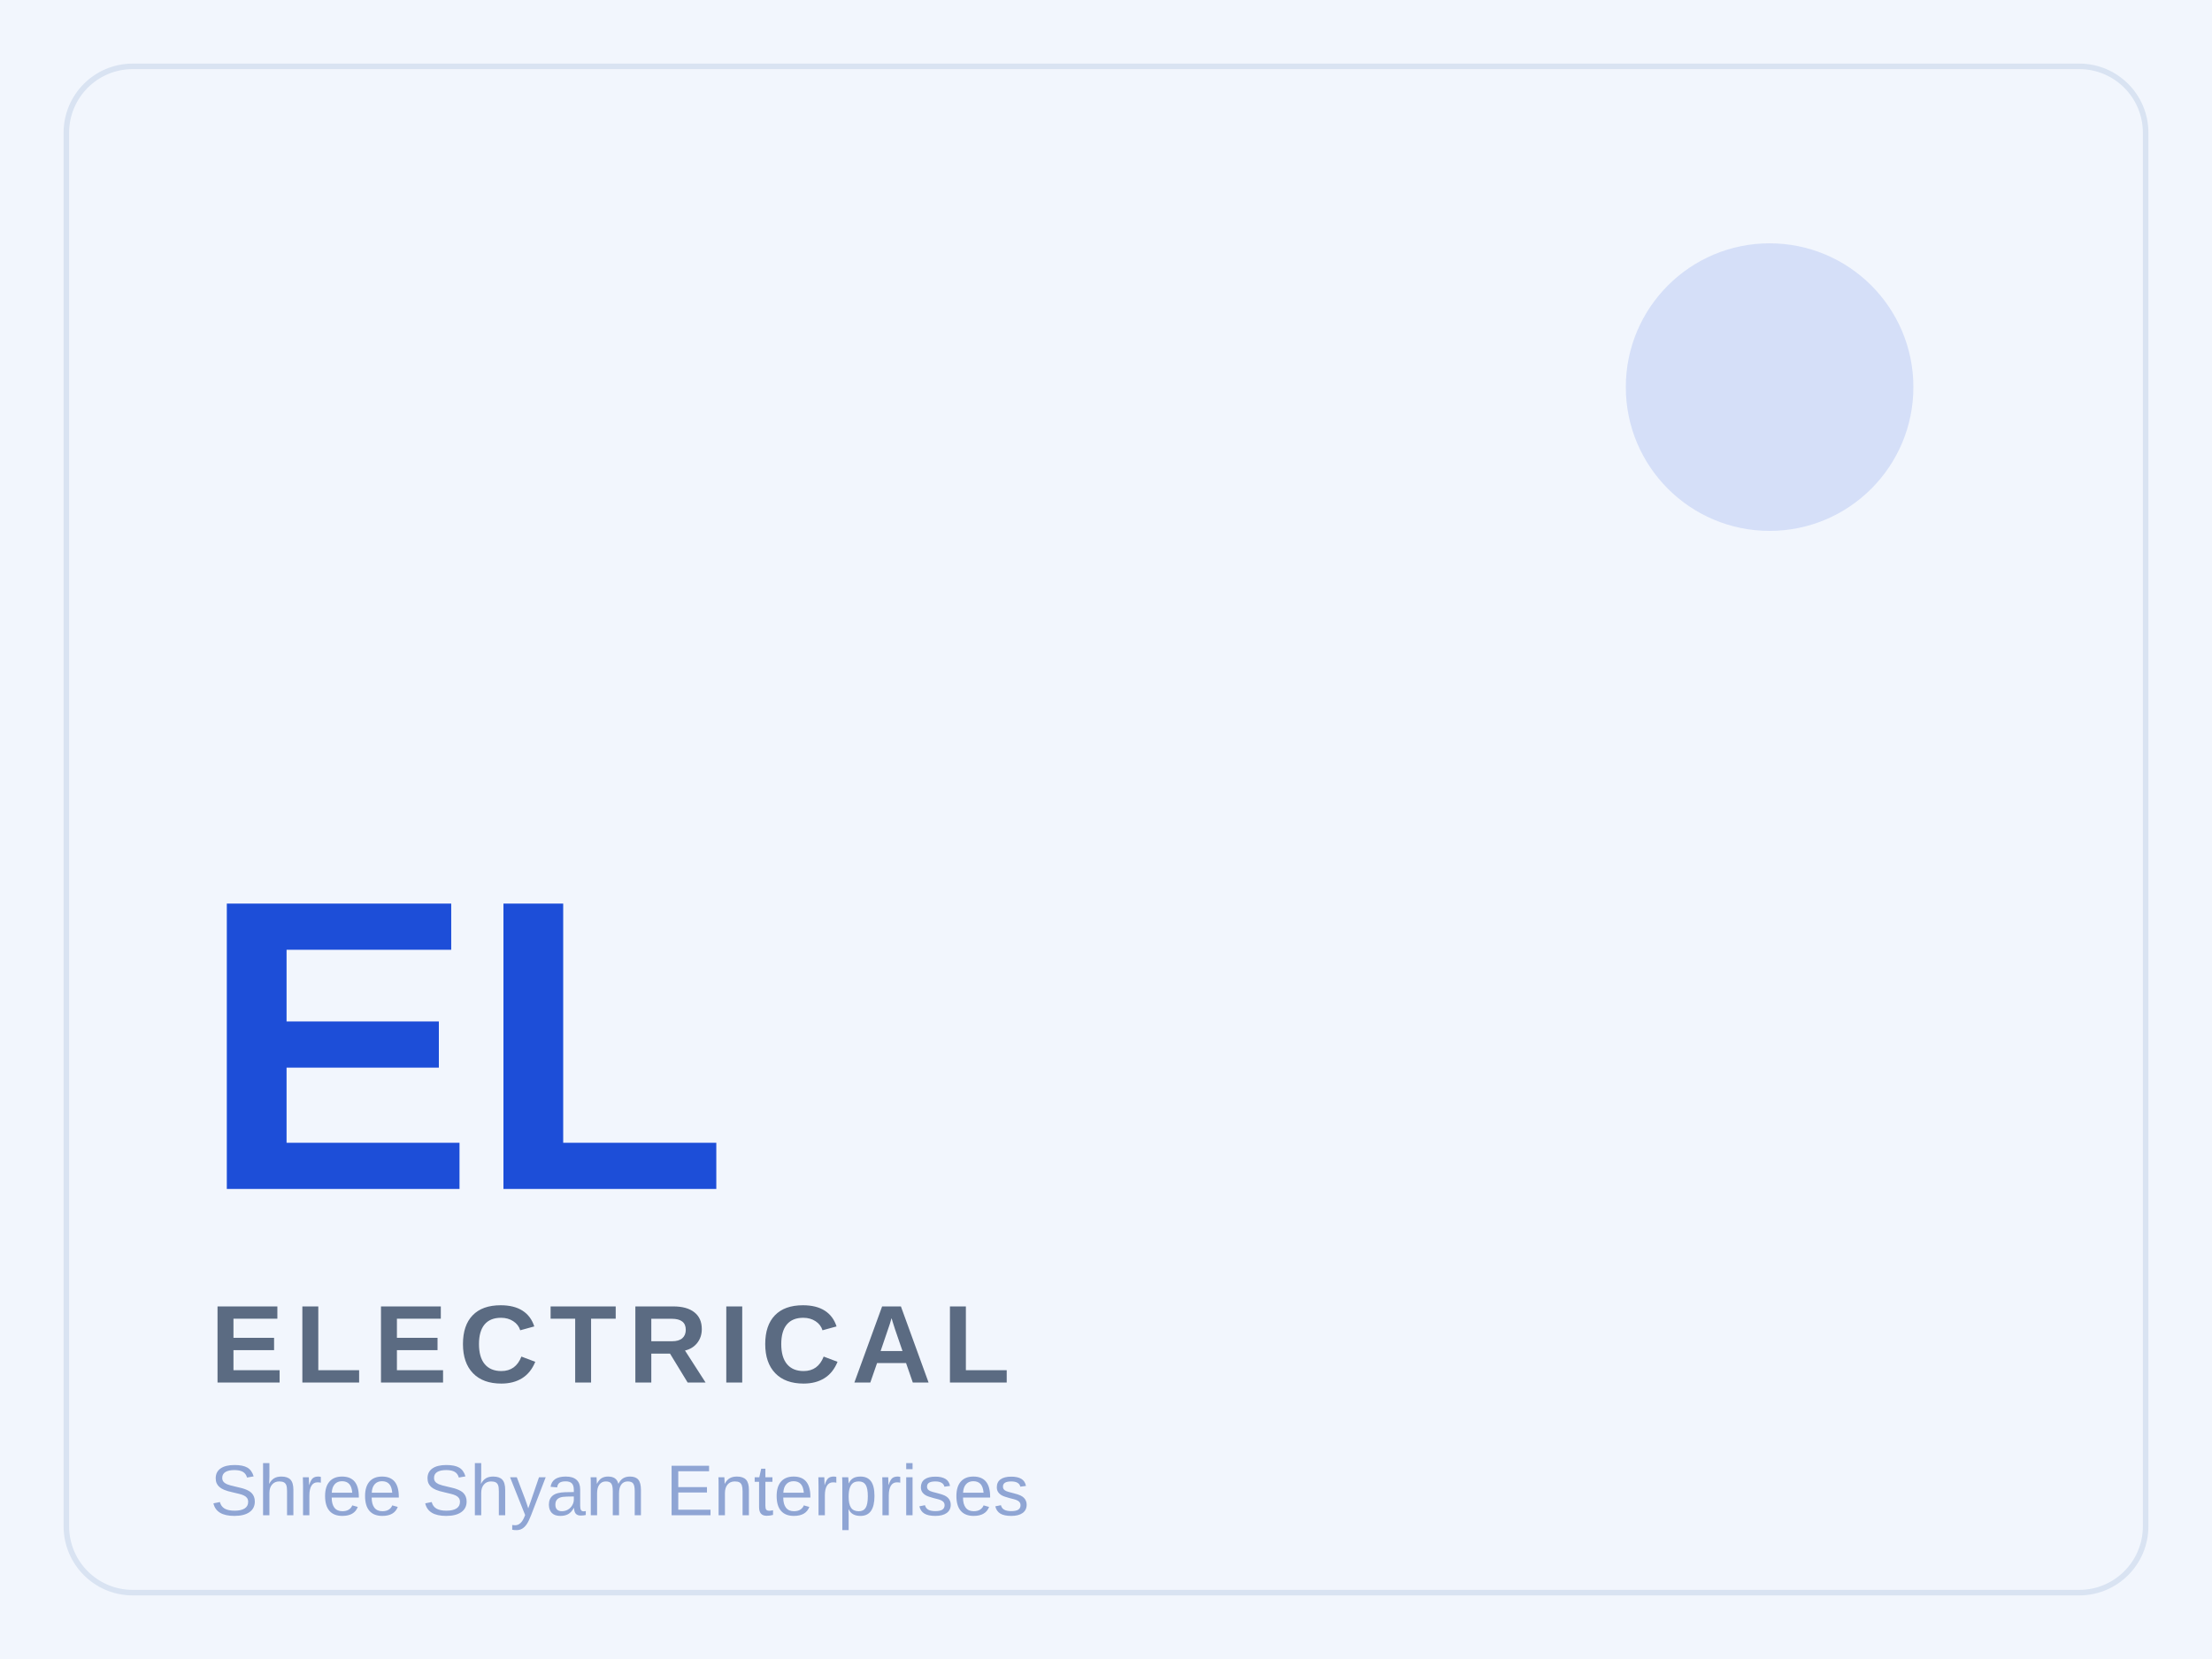
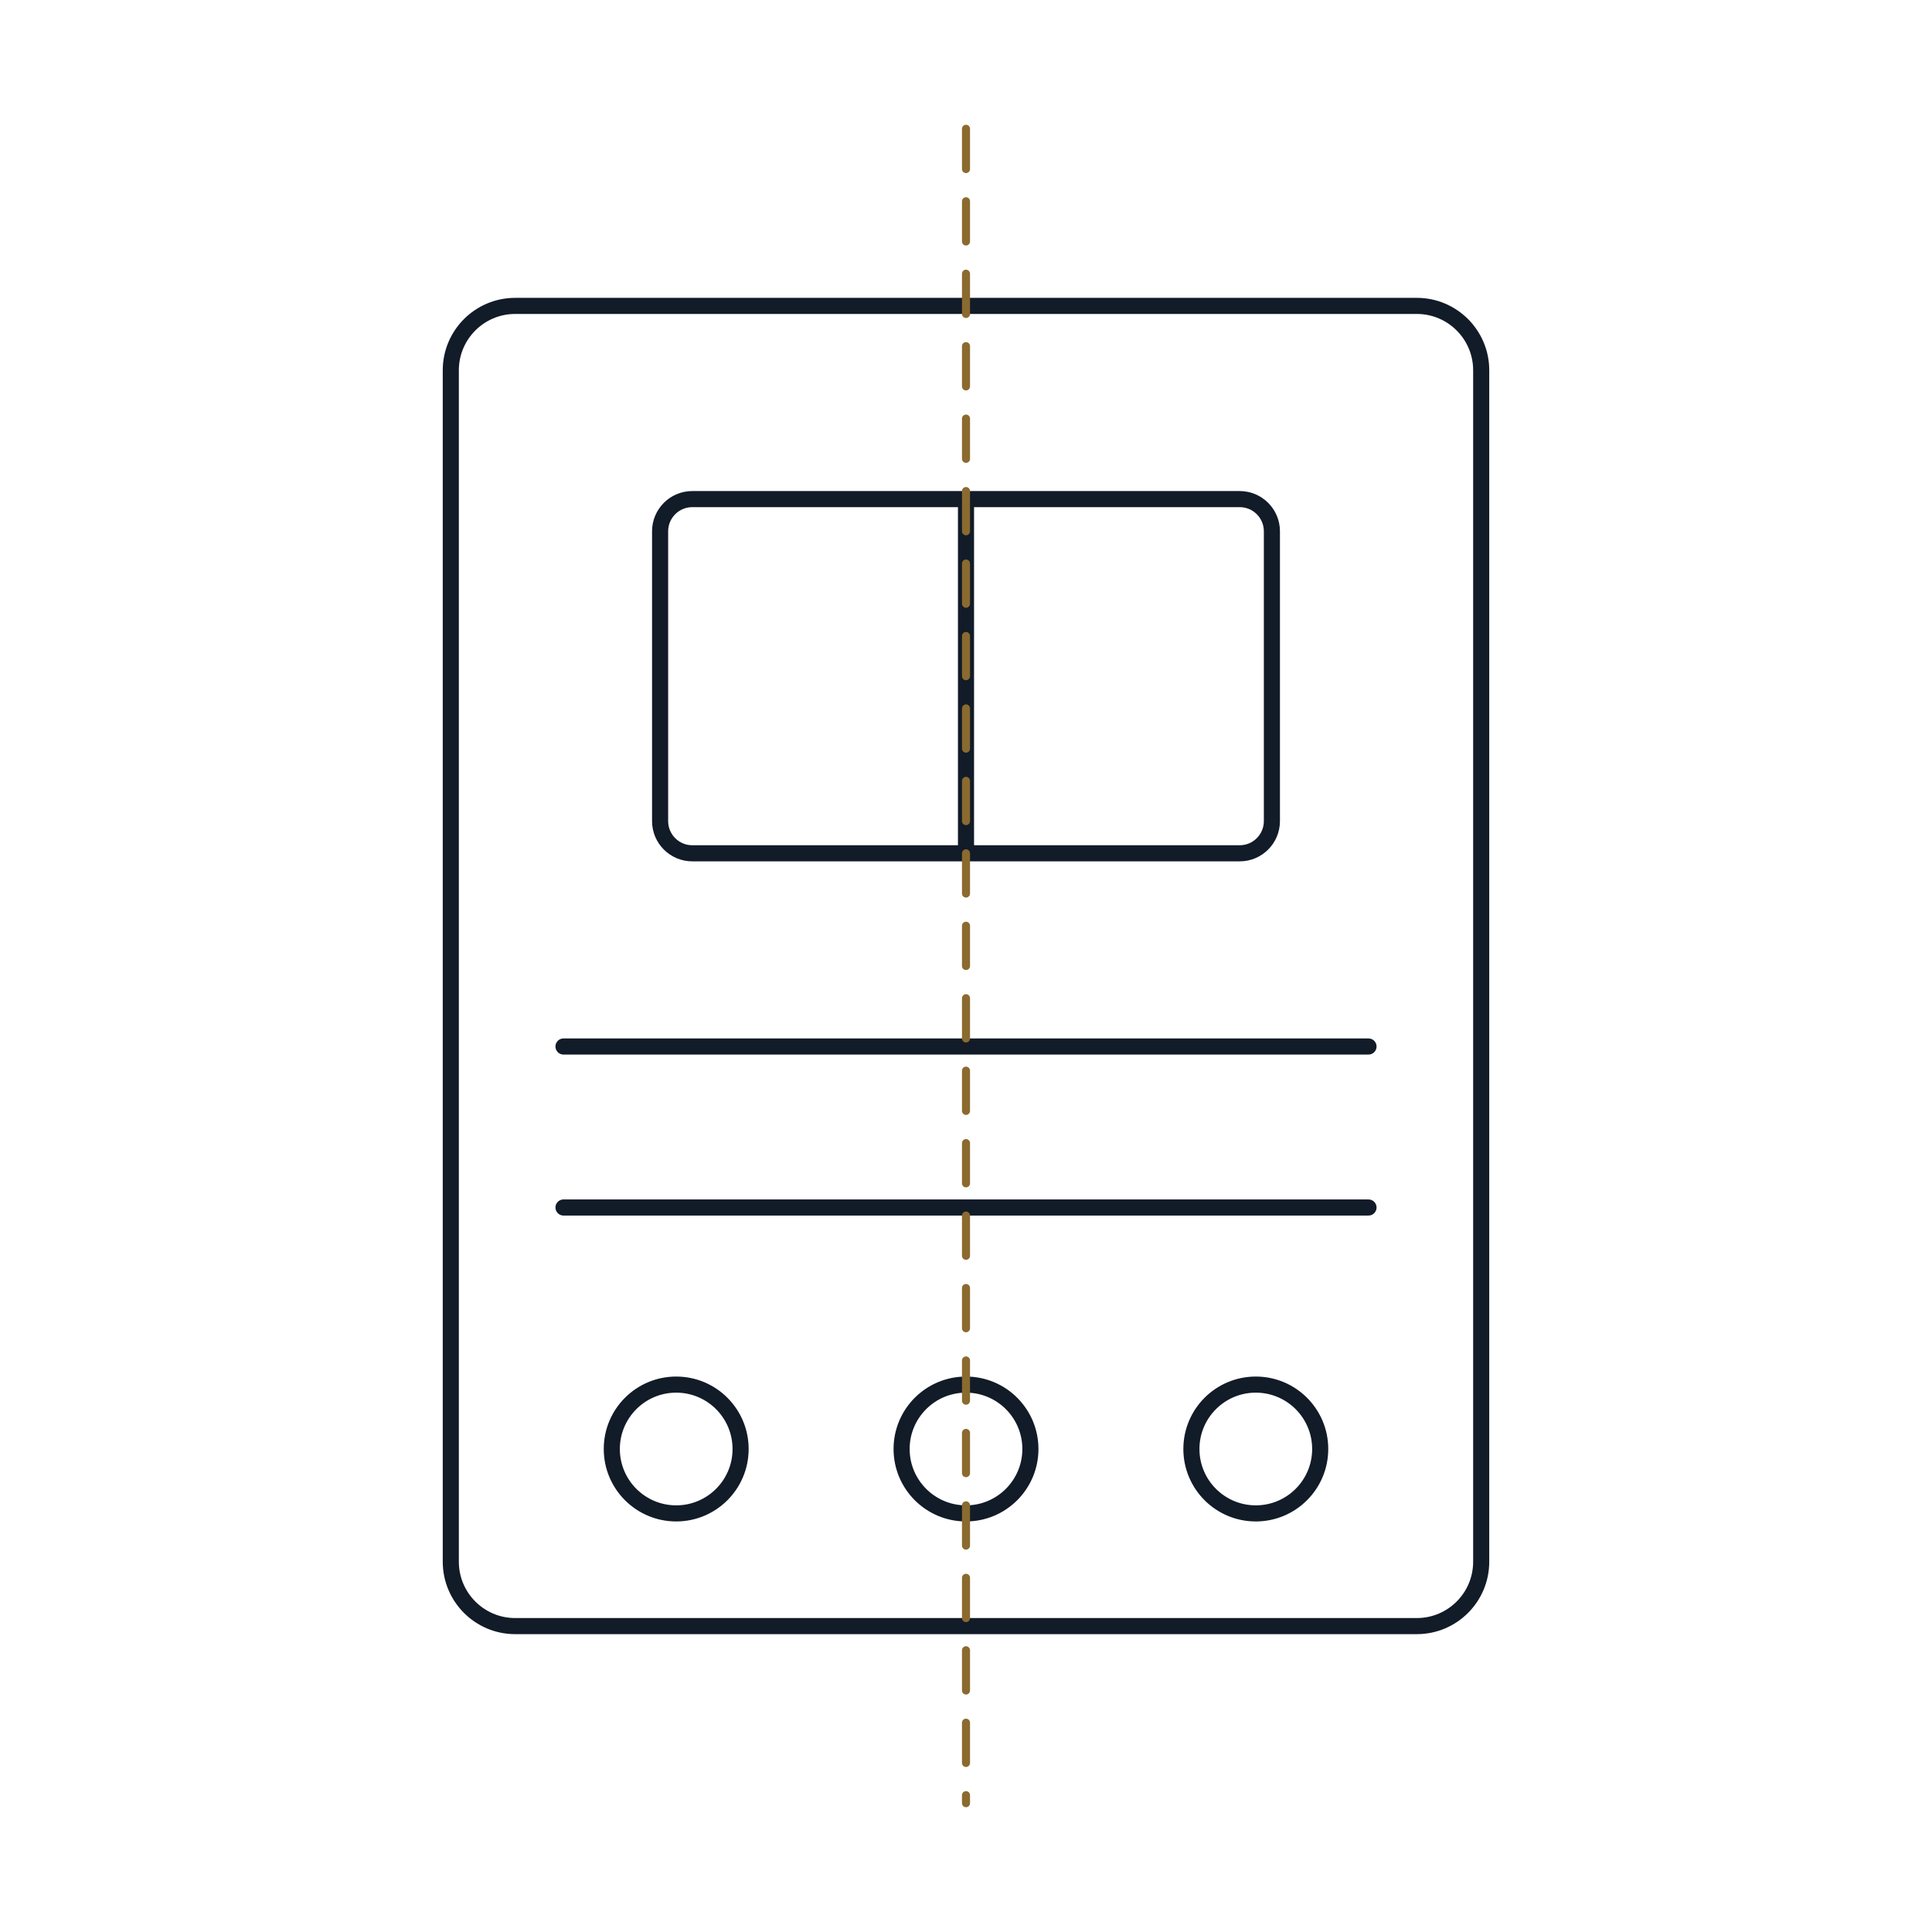
- <svg xmlns="http://www.w3.org/2000/svg" viewBox="0 0 800 600">
-   <rect width="800" height="600" fill="#F2F6FD" />
-   <rect x="24" y="24" width="752" height="552" rx="24" fill="none" stroke="#D9E3F2" stroke-width="2" />
-   <circle cx="640" cy="140" r="52" fill="#1D4ED8" opacity=".14" />
-   <text x="72" y="430" font-family="Arial,Helvetica,sans-serif" font-size="150" font-weight="bold" fill="#1D4ED8">EL</text>
-   <text x="76" y="500" font-family="Arial,Helvetica,sans-serif" font-size="40" font-weight="bold" fill="#5B6B82" letter-spacing="4">ELECTRICAL</text>
-   <text x="76" y="548" font-family="Arial,Helvetica,sans-serif" font-size="26" fill="#8FA5D4">Shree Shyam Enterprises</text>
+ <svg xmlns="http://www.w3.org/2000/svg" viewBox="0 0 240 240" fill="none" stroke="#121b28" stroke-width="2" stroke-linecap="round" stroke-linejoin="round">
+   <rect x="56" y="38" width="128" height="164" rx="8" />
+   <rect x="82" y="62" width="76" height="44" rx="4" />
+   <path d="M120 62v44M70 130h100M70 150h100" />
+   <circle cx="84" cy="180" r="8" />
+   <circle cx="120" cy="180" r="8" />
+   <circle cx="156" cy="180" r="8" />
+   <g stroke="#8a6a2f" stroke-width="1" stroke-dasharray="5 4">
+     <path d="M120 16V224" />
+   </g>
</svg>
